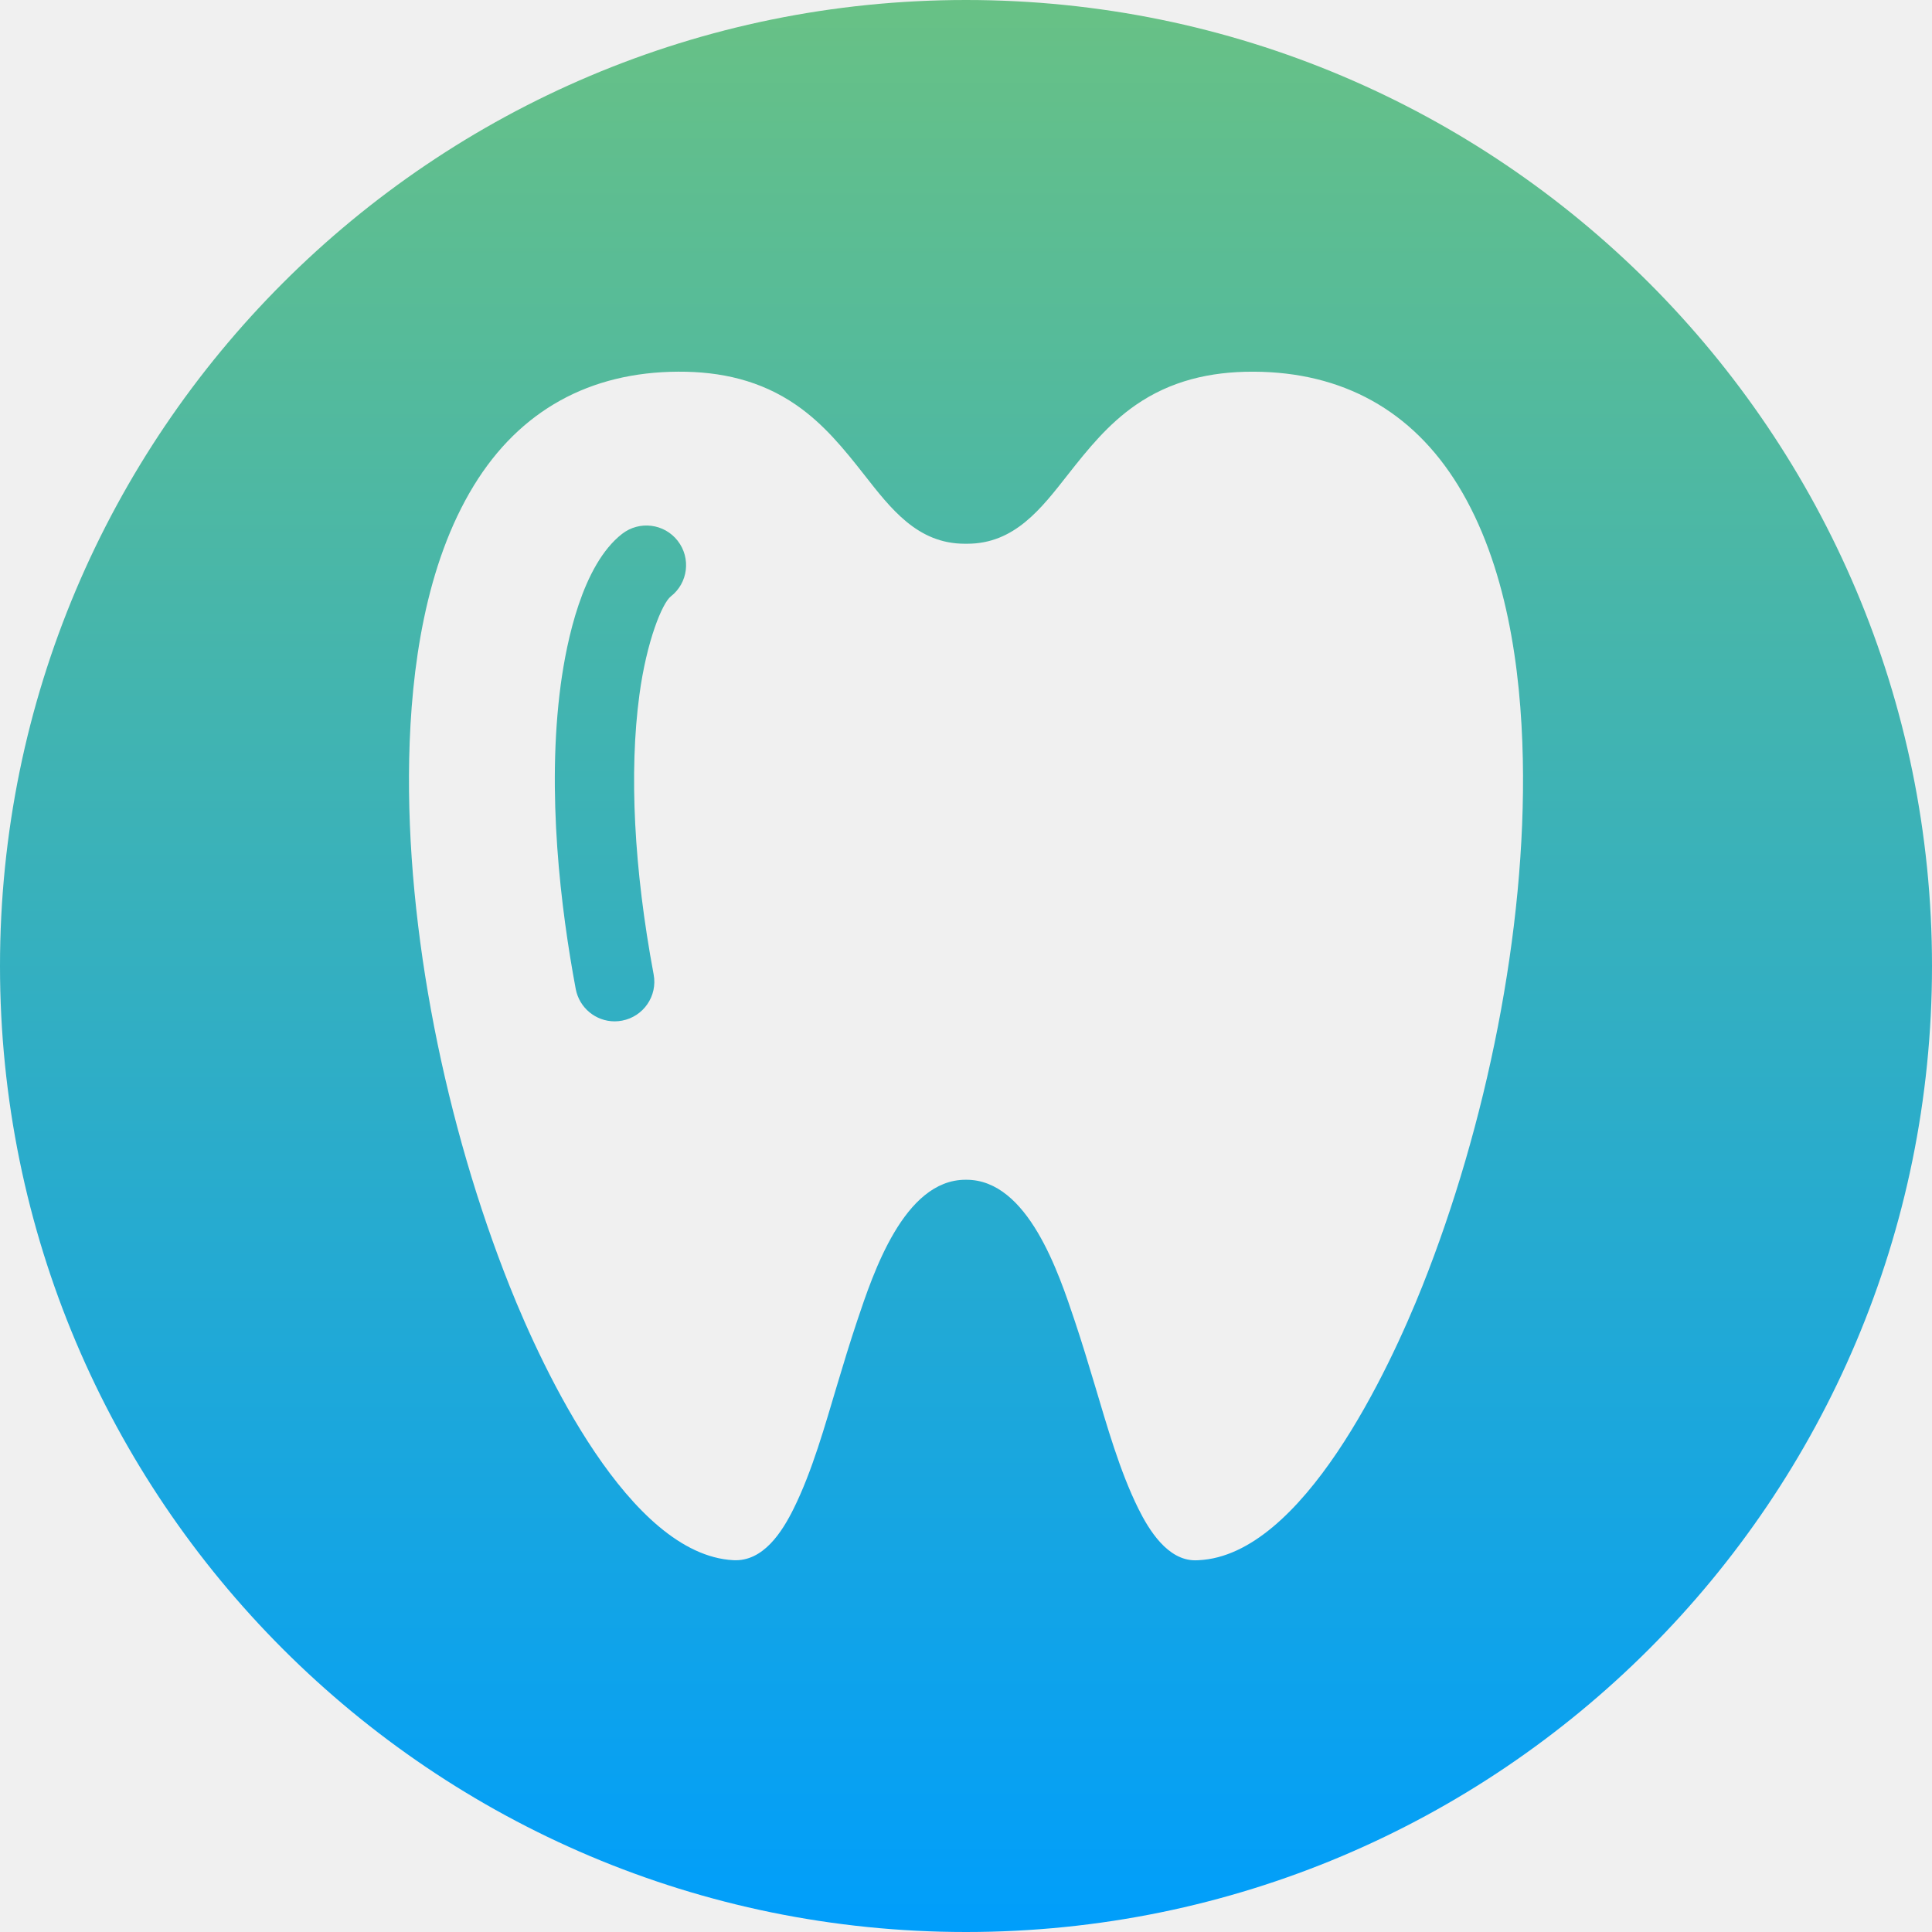
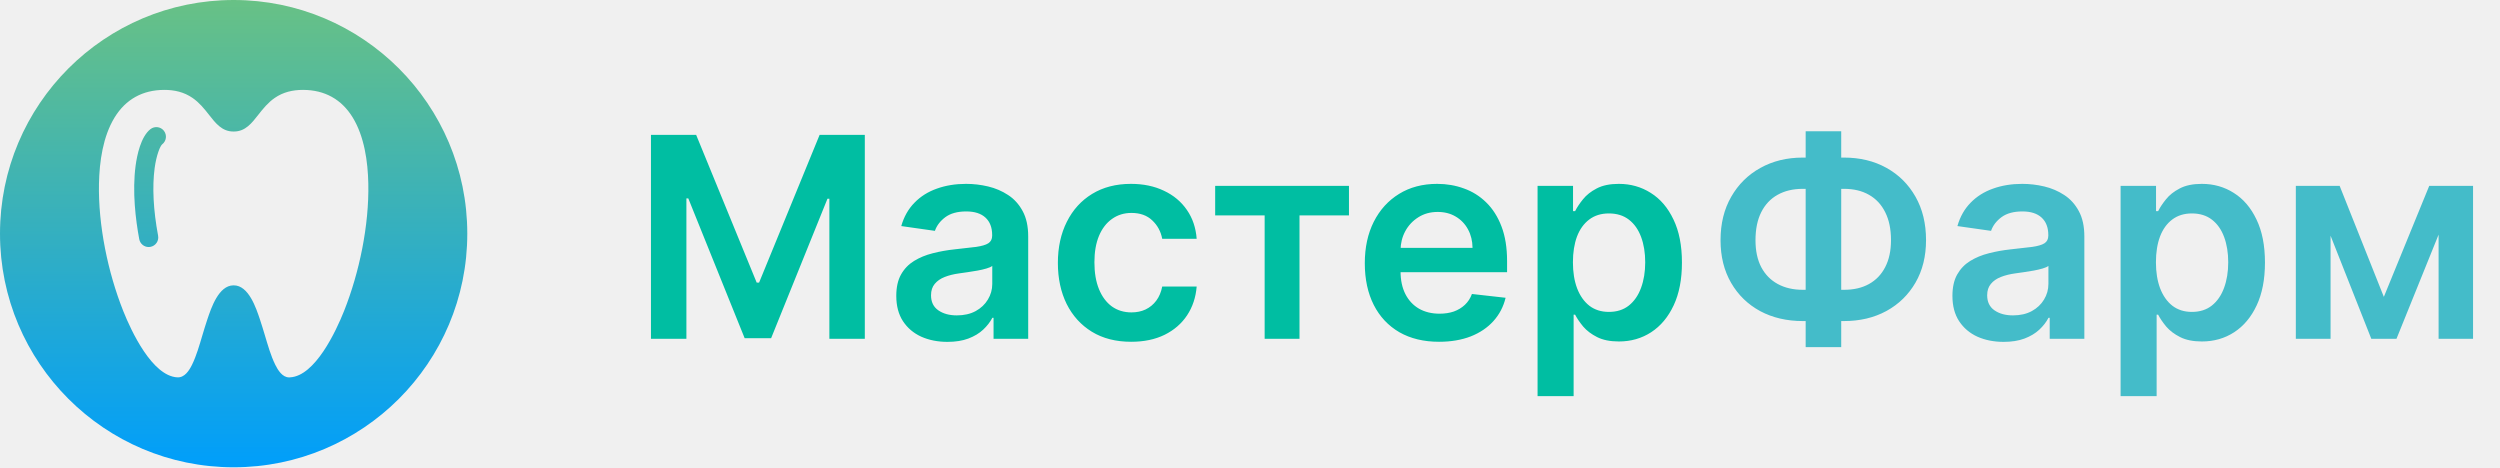
- <svg xmlns="http://www.w3.org/2000/svg" id="Layer_1" enable-background="new 0 0 512 512" viewBox="0 0 512 512">
-   <linearGradient id="SVGID_1_" gradientUnits="userSpaceOnUse" x1="256" x2="256" y1="512" y2="0">
-     <stop offset="0" stop-color="#009efb" />
-     <stop offset="1" stop-color="#68c185" />
-   </linearGradient>
-   <path clip-rule="evenodd" d="m256 0c141.385 0 256 114.615 256 256s-114.615 256-256 256-256-114.615-256-256 114.615-256 256-256zm-86.553 184.147c1.919-14.292 6.068-24.331 8.327-26.093 4.581-3.563 5.386-10.157 1.826-14.732-3.56-4.582-10.154-5.399-14.735-1.845-10.587 8.238-14.704 28.517-16.252 39.874-3.838 28.64.031 59.72 3.962 80.745.96 5.046 5.355 8.572 10.308 8.572.65 0 1.3-.062 1.95-.186 5.696-1.062 9.472-6.547 8.389-12.252-5.23-27.98-6.53-53.599-3.775-74.083zm-61.01 17.049c-.931 45.501 9.757 97.291 26.622 139.638 8.784 22.056 31.734 71.192 59.299 72.634 7.905.414 12.908-7.48 15.982-13.69 4.937-9.973 8.258-21.913 11.456-32.579 1.719-5.733 3.45-11.462 5.354-17.137 4.218-12.568 12.396-37.413 28.725-37.413h.124.124c16.331 0 24.488 24.845 28.7 37.414 1.902 5.675 3.63 11.404 5.349 17.136 3.201 10.676 6.543 22.594 11.487 32.578 2.833 5.721 7.766 13.724 15.077 13.724.245 0 .491-.005.735-.022l.106-.007.106-.005c27.54-1.334 50.498-50.636 59.259-72.632 16.865-42.346 27.553-94.137 26.622-139.638-.493-24.081-4.327-51.599-17.124-72.507-12.233-19.986-30.793-30.088-54.178-30.188-.109 0-.217 0-.326 0-11.232 0-21.665 2.397-30.976 8.844-7.289 5.047-12.589 11.603-18.005 18.497-7.016 8.932-14.096 18.253-26.613 18.253-.072 0-.145 0-.217 0-.082 0-.165 0-.248 0-.072 0-.144 0-.216 0-12.519 0-19.6-9.32-26.616-18.256-5.437-6.926-10.767-13.503-18.1-18.555-9.385-6.467-19.902-8.835-31.203-8.785-23.384.105-41.945 10.2-54.18 30.188-12.798 20.909-16.633 48.427-17.125 72.508z" fill="url(#SVGID_1_)" fill-rule="evenodd" />
+ <svg xmlns="http://www.w3.org/2000/svg" width="214" height="40" viewBox="0 0 214 40" fill="none">
+   <g clip-path="url(#clip0_2_26)">
+     <path fill-rule="evenodd" clip-rule="evenodd" d="M20 0C31.046 0 40 8.954 40 20C40 31.046 31.046 40 20 40C8.954 40 0 31.046 0 20C0 8.954 8.954 0 20 0ZM13.238 14.386C13.388 13.27 13.712 12.486 13.889 12.348C14.246 12.07 14.309 11.555 14.031 11.197C13.753 10.839 13.238 10.775 12.88 11.053C12.053 11.697 11.731 13.281 11.61 14.168C11.31 16.405 11.613 18.834 11.92 20.476C11.995 20.87 12.338 21.146 12.725 21.146C12.776 21.146 12.827 21.141 12.878 21.131C13.323 21.048 13.618 20.62 13.533 20.174C13.124 17.988 13.023 15.987 13.238 14.386ZM8.472 15.718C8.399 19.273 9.234 23.319 10.552 26.628C11.238 28.351 13.031 32.19 15.184 32.302C15.802 32.334 16.193 31.718 16.433 31.233C16.819 30.453 17.078 29.521 17.328 28.687C17.462 28.239 17.597 27.792 17.746 27.349C18.076 26.367 18.715 24.426 19.99 24.426H20H20.01C21.285 24.426 21.923 26.367 22.252 27.349C22.4 27.792 22.535 28.24 22.67 28.687C22.92 29.521 23.181 30.453 23.567 31.233C23.788 31.68 24.174 32.305 24.745 32.305C24.764 32.305 24.783 32.304 24.802 32.303L24.811 32.303L24.819 32.302C26.971 32.198 28.764 28.346 29.449 26.628C30.766 23.32 31.601 19.273 31.528 15.719C31.49 13.837 31.19 11.687 30.191 10.054C29.235 8.492 27.785 7.703 25.958 7.695C25.95 7.695 25.941 7.695 25.933 7.695C25.055 7.695 24.24 7.883 23.512 8.386C22.943 8.781 22.529 9.293 22.106 9.831C21.558 10.529 21.005 11.258 20.027 11.258C20.021 11.258 20.015 11.258 20.01 11.258C20.003 11.258 19.997 11.258 19.99 11.258C19.985 11.258 19.979 11.258 19.974 11.258C18.995 11.258 18.442 10.529 17.894 9.831C17.469 9.29 17.053 8.776 16.48 8.382C15.747 7.876 14.925 7.691 14.042 7.695C12.216 7.704 10.765 8.492 9.81 10.054C8.81 11.687 8.51 13.837 8.472 15.718Z" fill="url(#paint0_linear_2_26)" />
+   </g>
+   <path d="M55.722 11.546H59.591L64.773 24.193H64.977L70.159 11.546H74.028V29H70.994V17.009H70.832L66.008 28.949H63.742L58.918 16.983H58.756V29H55.722V11.546ZM81.102 29.264C80.273 29.264 79.526 29.116 78.861 28.821C78.202 28.52 77.679 28.077 77.293 27.491C76.912 26.906 76.722 26.185 76.722 25.327C76.722 24.588 76.858 23.977 77.131 23.494C77.403 23.011 77.776 22.625 78.247 22.335C78.719 22.046 79.25 21.827 79.841 21.679C80.438 21.526 81.054 21.415 81.69 21.347C82.457 21.267 83.079 21.196 83.557 21.134C84.034 21.065 84.381 20.963 84.597 20.827C84.818 20.685 84.929 20.466 84.929 20.171V20.119C84.929 19.477 84.739 18.98 84.358 18.628C83.977 18.276 83.429 18.099 82.713 18.099C81.957 18.099 81.358 18.264 80.915 18.594C80.477 18.923 80.182 19.312 80.028 19.761L77.148 19.352C77.375 18.557 77.75 17.892 78.273 17.358C78.796 16.818 79.435 16.415 80.19 16.148C80.946 15.875 81.781 15.739 82.696 15.739C83.327 15.739 83.954 15.812 84.579 15.96C85.204 16.108 85.776 16.352 86.293 16.693C86.81 17.028 87.224 17.486 87.537 18.065C87.855 18.645 88.014 19.369 88.014 20.239V29H85.048V27.202H84.946C84.758 27.565 84.494 27.906 84.153 28.224C83.818 28.537 83.395 28.79 82.883 28.983C82.378 29.171 81.784 29.264 81.102 29.264ZM81.903 26.997C82.523 26.997 83.06 26.875 83.514 26.631C83.969 26.381 84.318 26.051 84.562 25.642C84.812 25.233 84.938 24.787 84.938 24.304V22.761C84.841 22.841 84.676 22.915 84.443 22.983C84.216 23.051 83.96 23.111 83.676 23.162C83.392 23.213 83.111 23.259 82.832 23.298C82.554 23.338 82.312 23.372 82.108 23.401C81.648 23.463 81.236 23.565 80.872 23.707C80.508 23.849 80.222 24.048 80.011 24.304C79.801 24.554 79.696 24.878 79.696 25.276C79.696 25.844 79.903 26.273 80.318 26.562C80.733 26.852 81.261 26.997 81.903 26.997ZM96.827 29.256C95.52 29.256 94.398 28.969 93.46 28.395C92.528 27.821 91.81 27.028 91.304 26.017C90.804 25 90.554 23.829 90.554 22.506C90.554 21.176 90.81 20.003 91.321 18.986C91.832 17.963 92.554 17.168 93.486 16.599C94.423 16.026 95.531 15.739 96.81 15.739C97.872 15.739 98.812 15.935 99.631 16.327C100.455 16.713 101.111 17.261 101.599 17.972C102.088 18.676 102.366 19.5 102.435 20.443H99.486C99.367 19.812 99.082 19.287 98.633 18.866C98.19 18.44 97.597 18.227 96.852 18.227C96.222 18.227 95.668 18.398 95.19 18.739C94.713 19.074 94.341 19.557 94.074 20.188C93.812 20.818 93.682 21.574 93.682 22.454C93.682 23.347 93.812 24.114 94.074 24.756C94.335 25.392 94.702 25.884 95.173 26.23C95.651 26.571 96.21 26.741 96.852 26.741C97.307 26.741 97.713 26.656 98.071 26.486C98.435 26.31 98.739 26.057 98.983 25.727C99.227 25.398 99.395 24.997 99.486 24.526H102.435C102.361 25.452 102.088 26.273 101.616 26.989C101.145 27.699 100.503 28.256 99.69 28.659C98.878 29.057 97.923 29.256 96.827 29.256ZM104.018 18.44V15.909H115.472V18.44H111.237V29H108.254V18.44H104.018ZM123.185 29.256C121.873 29.256 120.739 28.983 119.785 28.438C118.836 27.886 118.106 27.108 117.594 26.102C117.083 25.091 116.827 23.901 116.827 22.531C116.827 21.185 117.083 20.003 117.594 18.986C118.112 17.963 118.833 17.168 119.759 16.599C120.685 16.026 121.773 15.739 123.023 15.739C123.83 15.739 124.592 15.869 125.308 16.131C126.029 16.386 126.665 16.784 127.217 17.324C127.773 17.864 128.211 18.551 128.529 19.386C128.847 20.216 129.006 21.204 129.006 22.352V23.298H118.276V21.219H126.049C126.043 20.628 125.915 20.102 125.665 19.642C125.415 19.176 125.066 18.81 124.617 18.543C124.174 18.276 123.657 18.142 123.066 18.142C122.435 18.142 121.881 18.296 121.404 18.602C120.927 18.903 120.555 19.301 120.288 19.796C120.026 20.284 119.893 20.821 119.887 21.406V23.222C119.887 23.983 120.026 24.636 120.305 25.182C120.583 25.722 120.972 26.136 121.472 26.426C121.972 26.71 122.558 26.852 123.228 26.852C123.677 26.852 124.083 26.79 124.447 26.665C124.81 26.534 125.126 26.344 125.393 26.094C125.66 25.844 125.862 25.534 125.998 25.165L128.879 25.489C128.697 26.25 128.35 26.915 127.839 27.483C127.333 28.046 126.685 28.483 125.896 28.796C125.106 29.102 124.202 29.256 123.185 29.256ZM131.616 33.909V15.909H134.651V18.074H134.83C134.989 17.756 135.213 17.418 135.503 17.06C135.793 16.696 136.185 16.386 136.679 16.131C137.173 15.869 137.804 15.739 138.571 15.739C139.582 15.739 140.494 15.997 141.307 16.514C142.125 17.026 142.773 17.784 143.25 18.79C143.733 19.79 143.974 21.017 143.974 22.472C143.974 23.909 143.739 25.131 143.267 26.136C142.795 27.142 142.153 27.909 141.341 28.438C140.528 28.966 139.608 29.23 138.58 29.23C137.83 29.23 137.207 29.105 136.713 28.855C136.219 28.605 135.821 28.304 135.52 27.952C135.224 27.594 134.994 27.256 134.83 26.938H134.702V33.909H131.616ZM134.642 22.454C134.642 23.301 134.761 24.043 135 24.679C135.244 25.315 135.594 25.812 136.048 26.171C136.509 26.523 137.065 26.699 137.719 26.699C138.401 26.699 138.972 26.517 139.432 26.153C139.892 25.784 140.239 25.281 140.472 24.645C140.71 24.003 140.83 23.273 140.83 22.454C140.83 21.642 140.713 20.921 140.48 20.29C140.247 19.659 139.901 19.165 139.44 18.807C138.98 18.449 138.406 18.27 137.719 18.27C137.06 18.27 136.5 18.443 136.04 18.79C135.58 19.136 135.23 19.622 134.991 20.247C134.759 20.872 134.642 21.608 134.642 22.454Z" fill="#00BEA2" />
+   <path d="M154.318 13.489H157.847C159.21 13.489 160.42 13.781 161.477 14.367C162.534 14.952 163.364 15.776 163.966 16.838C164.568 17.895 164.869 19.134 164.869 20.554C164.869 21.94 164.568 23.153 163.966 24.193C163.364 25.233 162.534 26.043 161.477 26.622C160.42 27.196 159.21 27.483 157.847 27.483H154.318C152.949 27.483 151.733 27.199 150.67 26.631C149.614 26.057 148.784 25.25 148.182 24.21C147.58 23.171 147.278 21.954 147.278 20.562C147.278 19.142 147.582 17.903 148.19 16.847C148.798 15.784 149.631 14.96 150.688 14.375C151.75 13.784 152.96 13.489 154.318 13.489ZM154.318 16.165C153.489 16.165 152.77 16.335 152.162 16.676C151.56 17.011 151.094 17.506 150.764 18.159C150.435 18.812 150.27 19.614 150.27 20.562C150.27 21.472 150.435 22.241 150.764 22.872C151.099 23.503 151.571 23.983 152.179 24.312C152.787 24.642 153.5 24.807 154.318 24.807H157.855C158.679 24.807 159.389 24.642 159.986 24.312C160.588 23.977 161.051 23.494 161.375 22.864C161.705 22.227 161.869 21.457 161.869 20.554C161.869 19.616 161.705 18.821 161.375 18.168C161.051 17.514 160.588 17.017 159.986 16.676C159.389 16.335 158.679 16.165 157.855 16.165H154.318ZM157.608 11.239V29.716H154.565V11.239H157.608ZM171.509 29.264C170.679 29.264 169.932 29.116 169.267 28.821C168.608 28.52 168.085 28.077 167.699 27.491C167.318 26.906 167.128 26.185 167.128 25.327C167.128 24.588 167.264 23.977 167.537 23.494C167.81 23.011 168.182 22.625 168.653 22.335C169.125 22.046 169.656 21.827 170.247 21.679C170.844 21.526 171.46 21.415 172.097 21.347C172.864 21.267 173.486 21.196 173.963 21.134C174.44 21.065 174.787 20.963 175.003 20.827C175.224 20.685 175.335 20.466 175.335 20.171V20.119C175.335 19.477 175.145 18.98 174.764 18.628C174.384 18.276 173.835 18.099 173.119 18.099C172.364 18.099 171.764 18.264 171.321 18.594C170.884 18.923 170.588 19.312 170.435 19.761L167.554 19.352C167.781 18.557 168.156 17.892 168.679 17.358C169.202 16.818 169.841 16.415 170.597 16.148C171.352 15.875 172.188 15.739 173.102 15.739C173.733 15.739 174.361 15.812 174.986 15.96C175.611 16.108 176.182 16.352 176.699 16.693C177.216 17.028 177.631 17.486 177.943 18.065C178.261 18.645 178.42 19.369 178.42 20.239V29H175.455V27.202H175.352C175.165 27.565 174.901 27.906 174.56 28.224C174.224 28.537 173.801 28.79 173.29 28.983C172.784 29.171 172.19 29.264 171.509 29.264ZM172.31 26.997C172.929 26.997 173.466 26.875 173.92 26.631C174.375 26.381 174.724 26.051 174.969 25.642C175.219 25.233 175.344 24.787 175.344 24.304V22.761C175.247 22.841 175.082 22.915 174.849 22.983C174.622 23.051 174.366 23.111 174.082 23.162C173.798 23.213 173.517 23.259 173.239 23.298C172.96 23.338 172.719 23.372 172.514 23.401C172.054 23.463 171.642 23.565 171.278 23.707C170.915 23.849 170.628 24.048 170.418 24.304C170.207 24.554 170.102 24.878 170.102 25.276C170.102 25.844 170.31 26.273 170.724 26.562C171.139 26.852 171.668 26.997 172.31 26.997ZM181.523 33.909V15.909H184.557V18.074H184.736C184.895 17.756 185.119 17.418 185.409 17.06C185.699 16.696 186.091 16.386 186.585 16.131C187.08 15.869 187.71 15.739 188.477 15.739C189.489 15.739 190.401 15.997 191.213 16.514C192.031 17.026 192.679 17.784 193.156 18.79C193.639 19.79 193.881 21.017 193.881 22.472C193.881 23.909 193.645 25.131 193.173 26.136C192.702 27.142 192.06 27.909 191.247 28.438C190.435 28.966 189.514 29.23 188.486 29.23C187.736 29.23 187.114 29.105 186.619 28.855C186.125 28.605 185.727 28.304 185.426 27.952C185.131 27.594 184.901 27.256 184.736 26.938H184.608V33.909H181.523ZM184.548 22.454C184.548 23.301 184.668 24.043 184.906 24.679C185.151 25.315 185.5 25.812 185.955 26.171C186.415 26.523 186.972 26.699 187.625 26.699C188.307 26.699 188.878 26.517 189.338 26.153C189.798 25.784 190.145 25.281 190.378 24.645C190.616 24.003 190.736 23.273 190.736 22.454C190.736 21.642 190.619 20.921 190.386 20.29C190.153 19.659 189.807 19.165 189.347 18.807C188.886 18.449 188.312 18.27 187.625 18.27C186.966 18.27 186.406 18.443 185.946 18.79C185.486 19.136 185.136 19.622 184.898 20.247C184.665 20.872 184.548 21.608 184.548 22.454ZM204.057 25.412L207.943 15.909H210.432L205.139 29H202.983L197.81 15.909H200.273L204.057 25.412ZM199.497 15.909V29H196.523V15.909H199.497ZM208.744 29V15.909H211.693V29H208.744Z" fill="#44BCC9" />
+   <defs>
+     <linearGradient id="paint0_linear_2_26" x1="20" y1="40" x2="20" y2="0" gradientUnits="userSpaceOnUse">
+       <stop stop-color="#009EFB" />
+       <stop offset="1" stop-color="#68C185" />
+     </linearGradient>
+     <clipPath id="clip0_2_26">
+       <rect width="40" height="40" fill="white" />
+     </clipPath>
+   </defs>
</svg>
